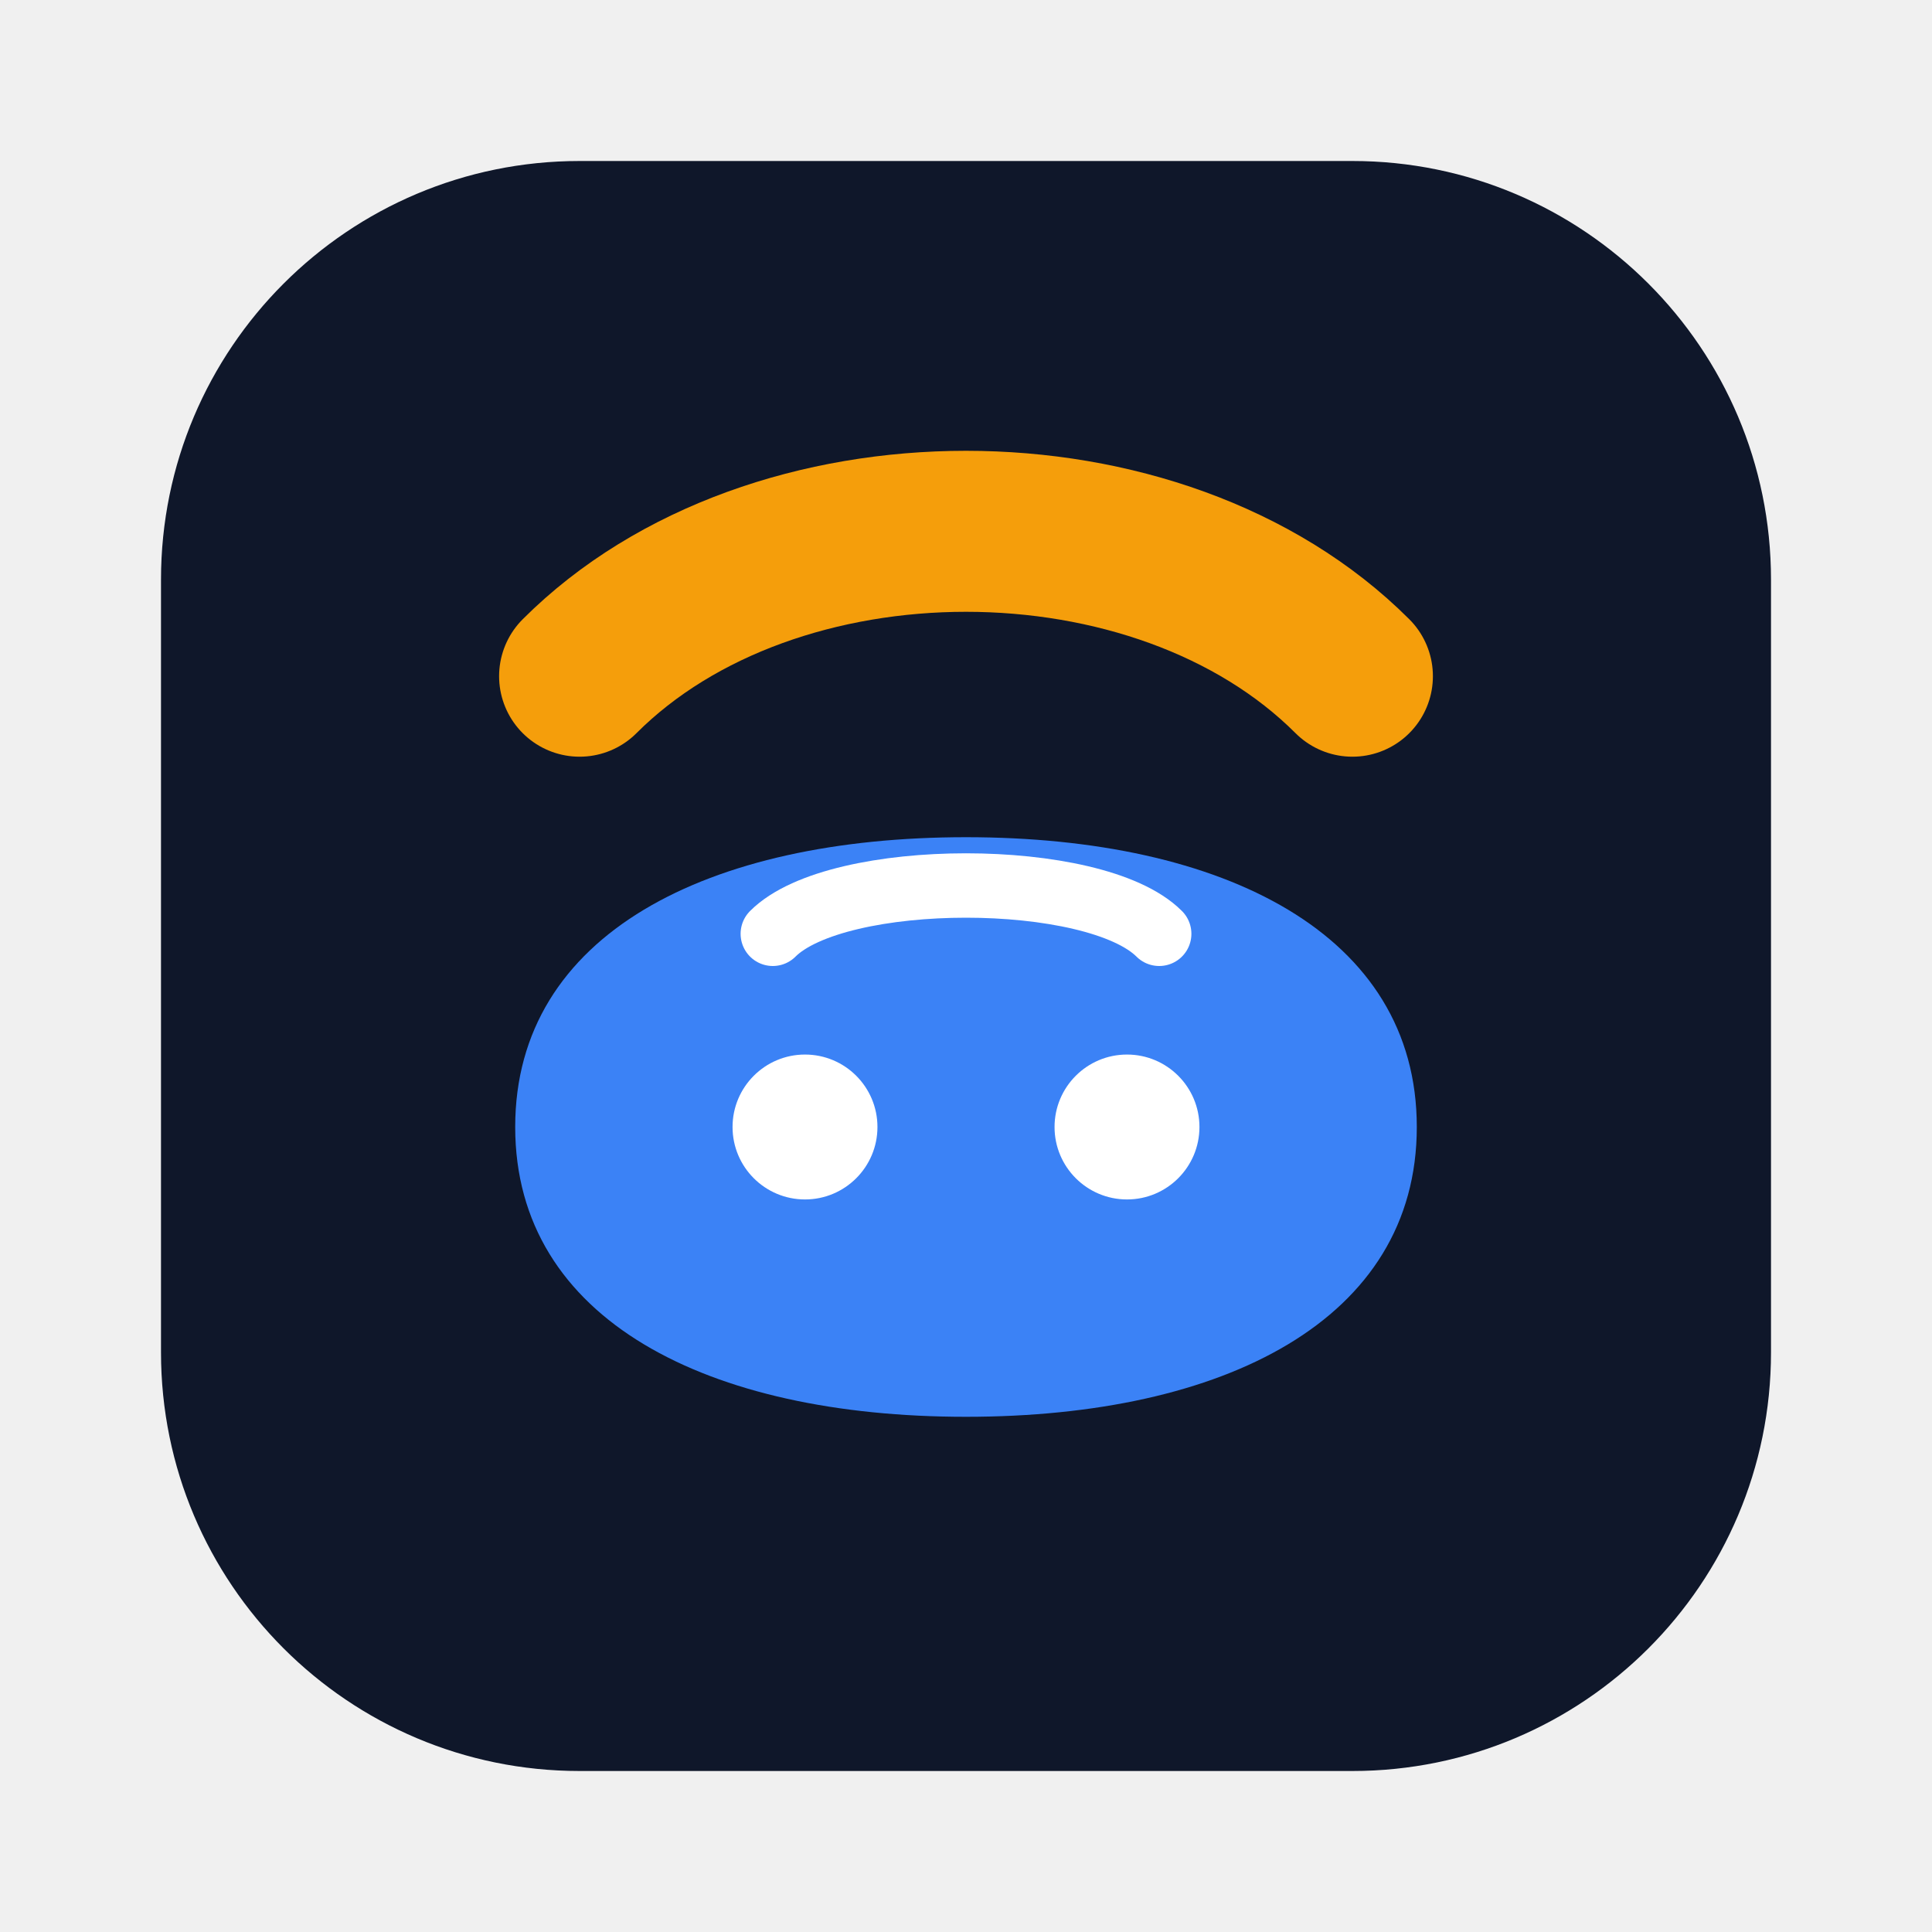
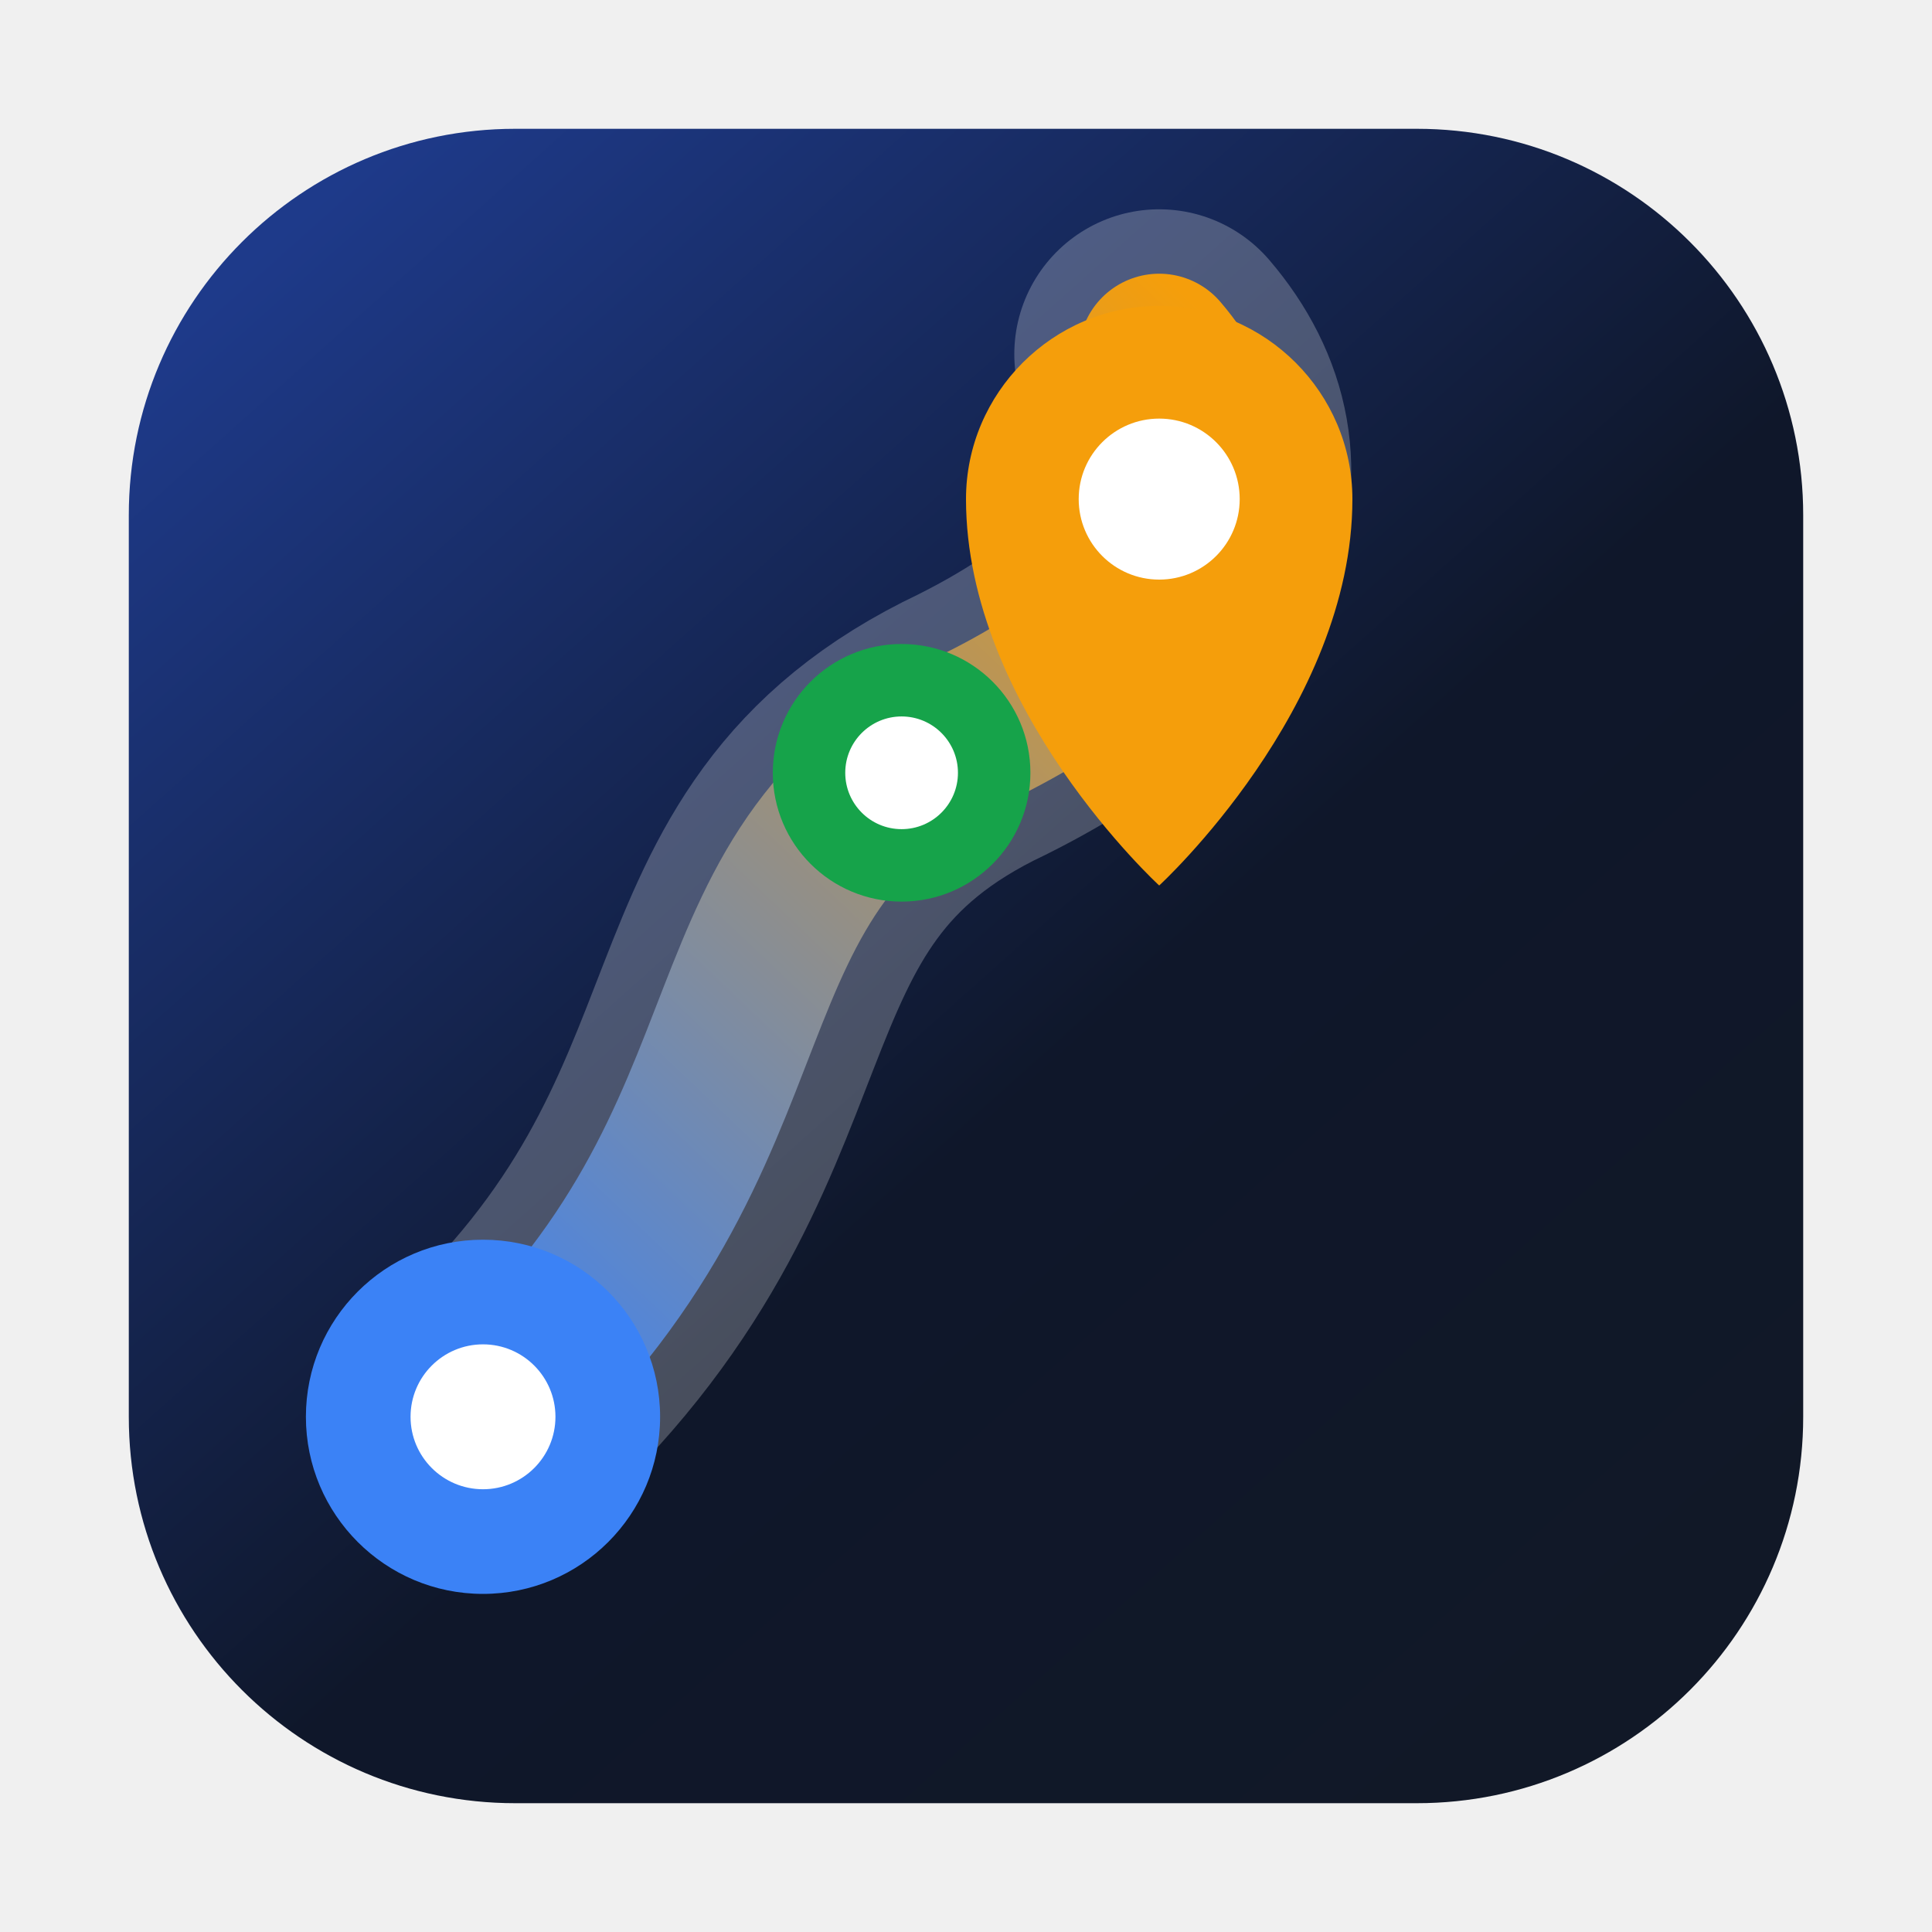
<svg xmlns="http://www.w3.org/2000/svg" viewBox="0 0 120 120" width="120" height="120" role="img" aria-label="Not There Yet mark">
-   <rect x="10" y="10" width="100" height="100" rx="26" fill="#0F172A" />
-   <path d="M36 42 C48 30 72 30 84 42" stroke="#F59E0B" stroke-width="10" stroke-linecap="round" fill="none" />
-   <path d="M32 70 C32 58 44 52 60 52 C76 52 88 58 88 70 C88 82 76 88 60 88 C44 88 32 82 32 70 Z" fill="#3B82F6" />
-   <circle cx="50" cy="70" r="4.5" fill="#FFFFFF" />
-   <circle cx="70" cy="70" r="4.5" fill="#FFFFFF" />
-   <path d="M48 58 C52 54 68 54 72 58" stroke="#FFFFFF" stroke-width="4" stroke-linecap="round" fill="none" />
+   <defs>
+     <linearGradient id="tile" x1="18" y1="14" x2="102" y2="108" gradientUnits="userSpaceOnUse">
+       <stop stop-color="#1E3A8A" />
+       <stop offset="0.56" stop-color="#0F172A" />
+       <stop offset="1" stop-color="#111827" />
+     </linearGradient>
+     <linearGradient id="route" x1="30" y1="89" x2="86" y2="30" gradientUnits="userSpaceOnUse">
+       <stop stop-color="#3B82F6" />
+       <stop offset="1" stop-color="#F59E0B" />
+     </linearGradient>
+   </defs>
+   <rect x="8" y="8" width="104" height="104" rx="24" fill="url(#tile)" />
+   <path d="M30 88 C50 70 42 54 61 45 C75 38 78 29 72 22" stroke="#FFFFFF" stroke-width="18" stroke-linecap="round" stroke-opacity="0.24" fill="none" />
+   <path d="M30 88 C50 70 42 54 61 45 C75 38 78 29 72 22" stroke="url(#route)" stroke-width="10" stroke-linecap="round" fill="none" />
+   <circle cx="30" cy="88" r="11" fill="#3B82F6" />
+   <circle cx="30" cy="88" r="4.5" fill="#FFFFFF" />
+   <circle cx="56" cy="48" r="8" fill="#16A34A" />
+   <circle cx="56" cy="48" r="3.5" fill="#FFFFFF" />
+   <path d="M84 31 C84 44 72 55 72 55 C72 55 60 44 60 31 C60 24.4 65.4 19 72 19 C78.6 19 84 24.4 84 31 Z" fill="#F59E0B" />
+   <circle cx="72" cy="31" r="5" fill="#FFFFFF" />
</svg>
